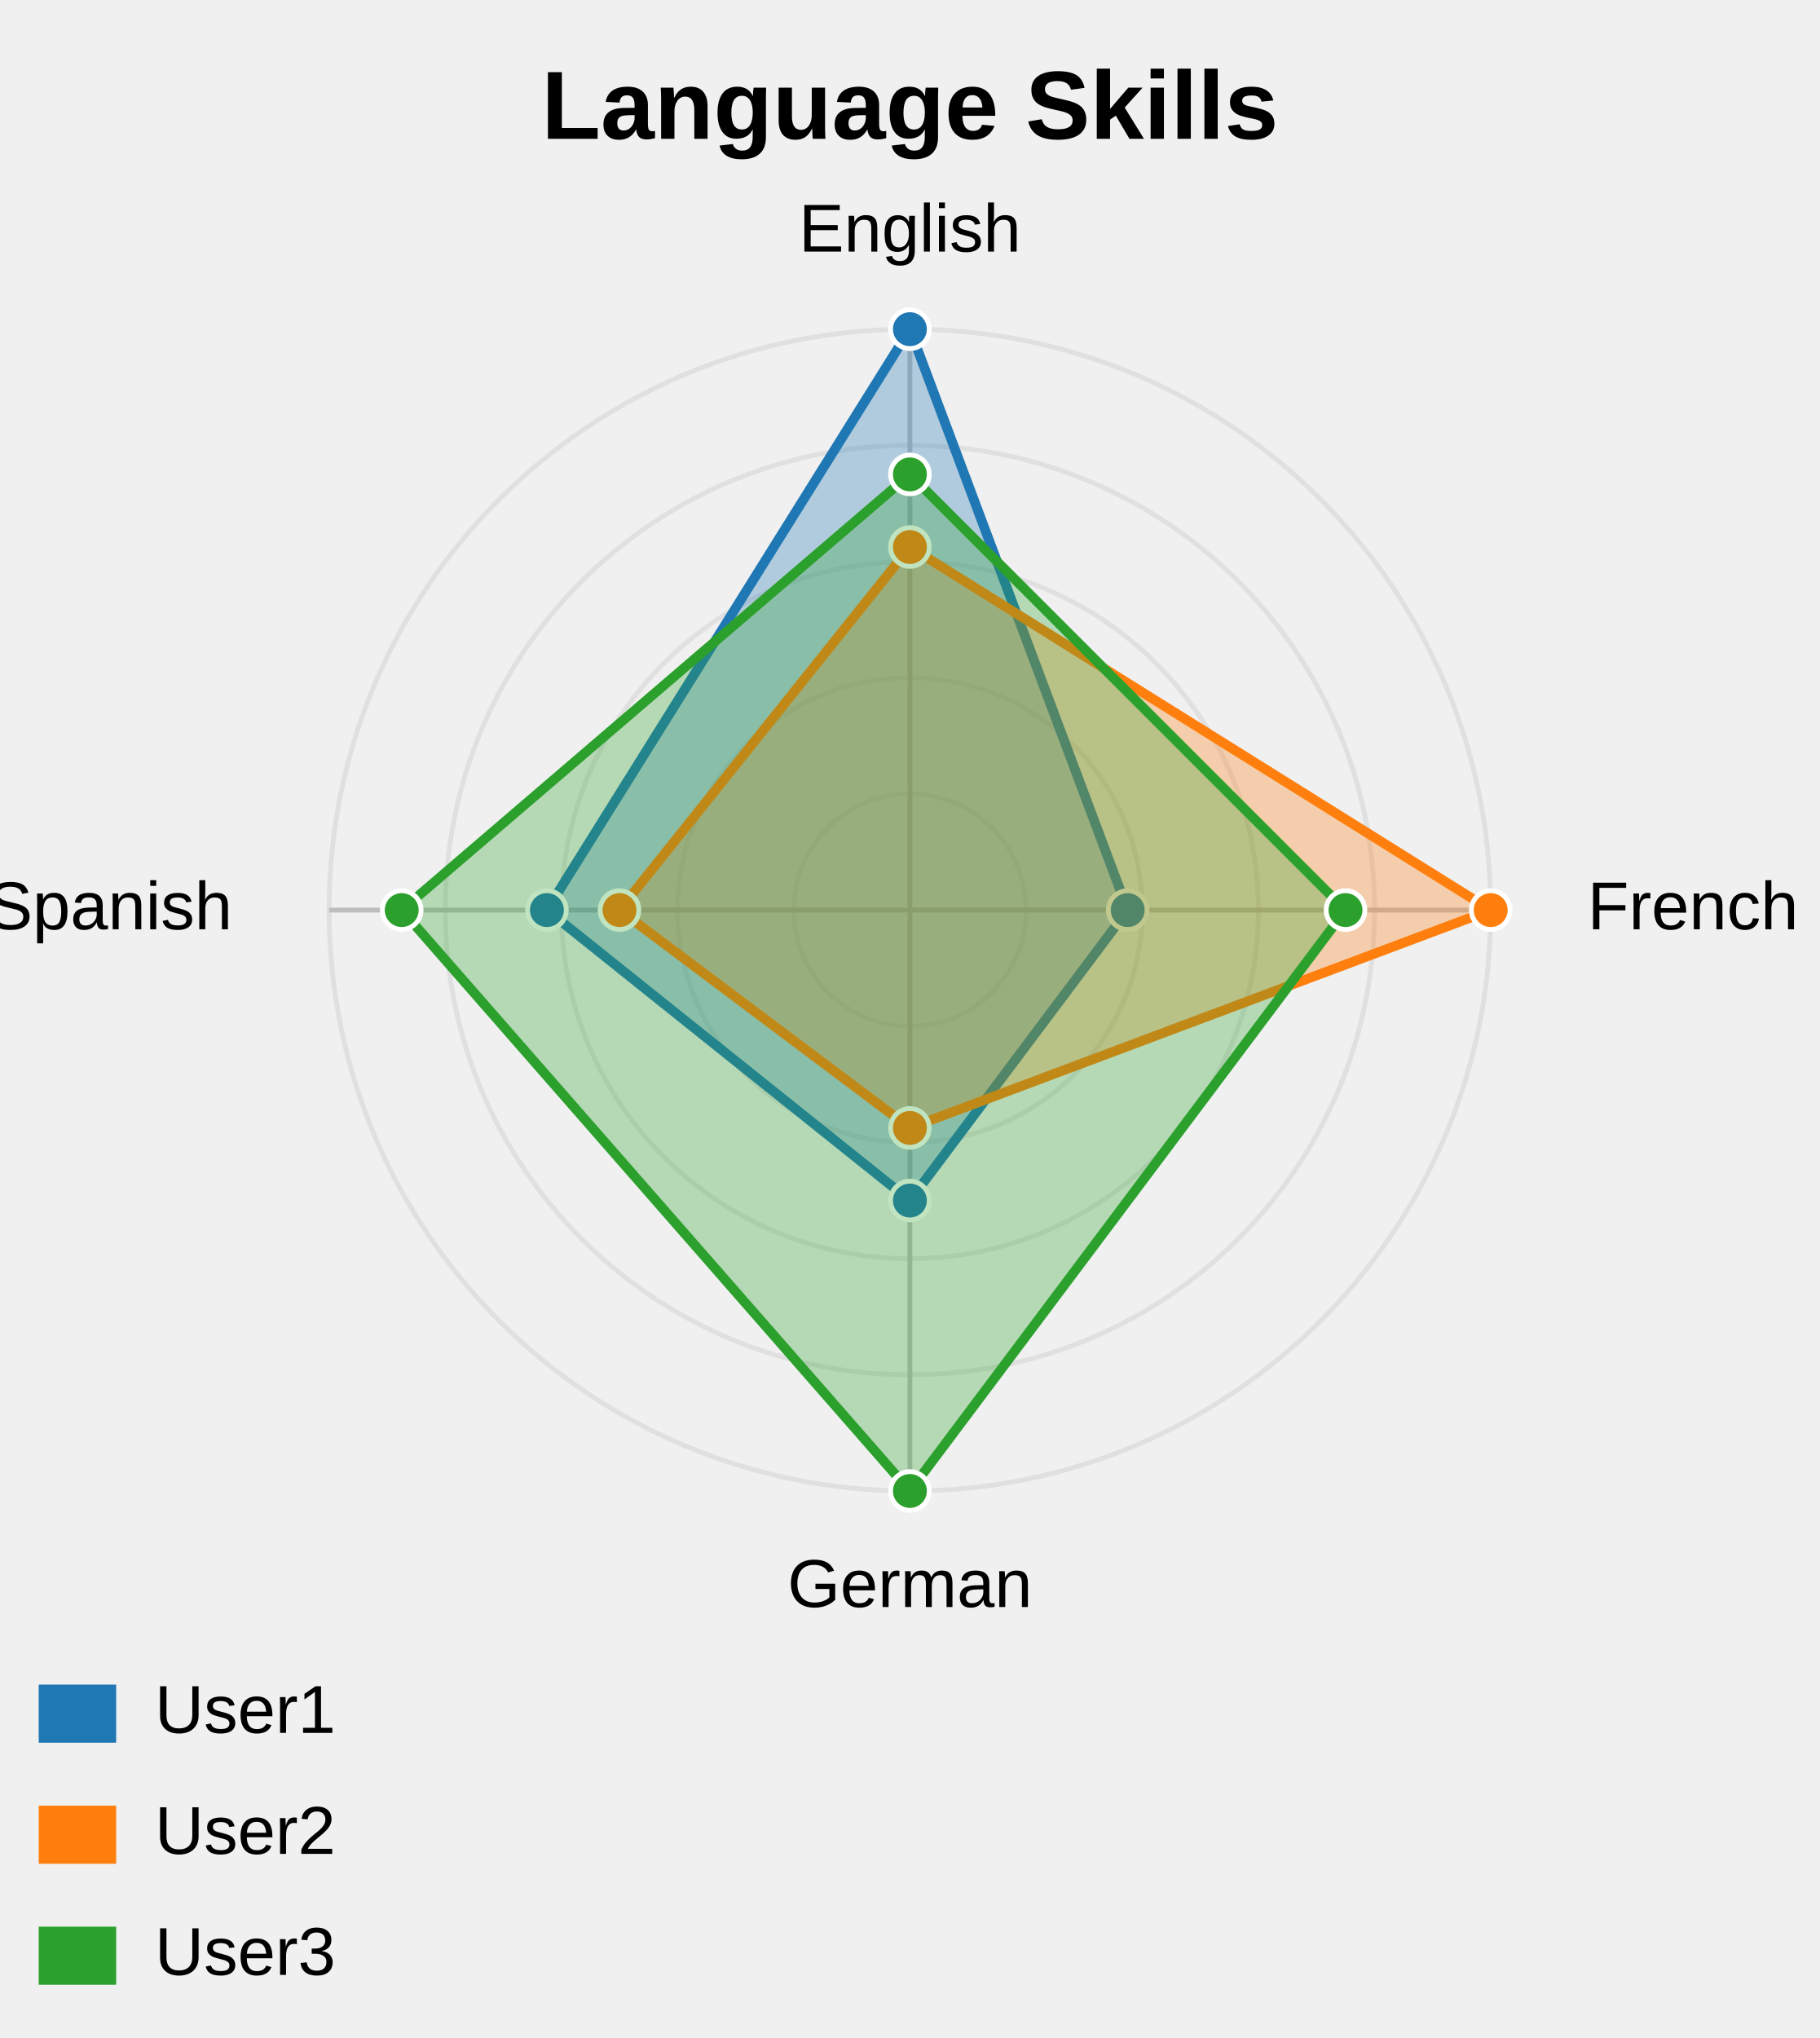
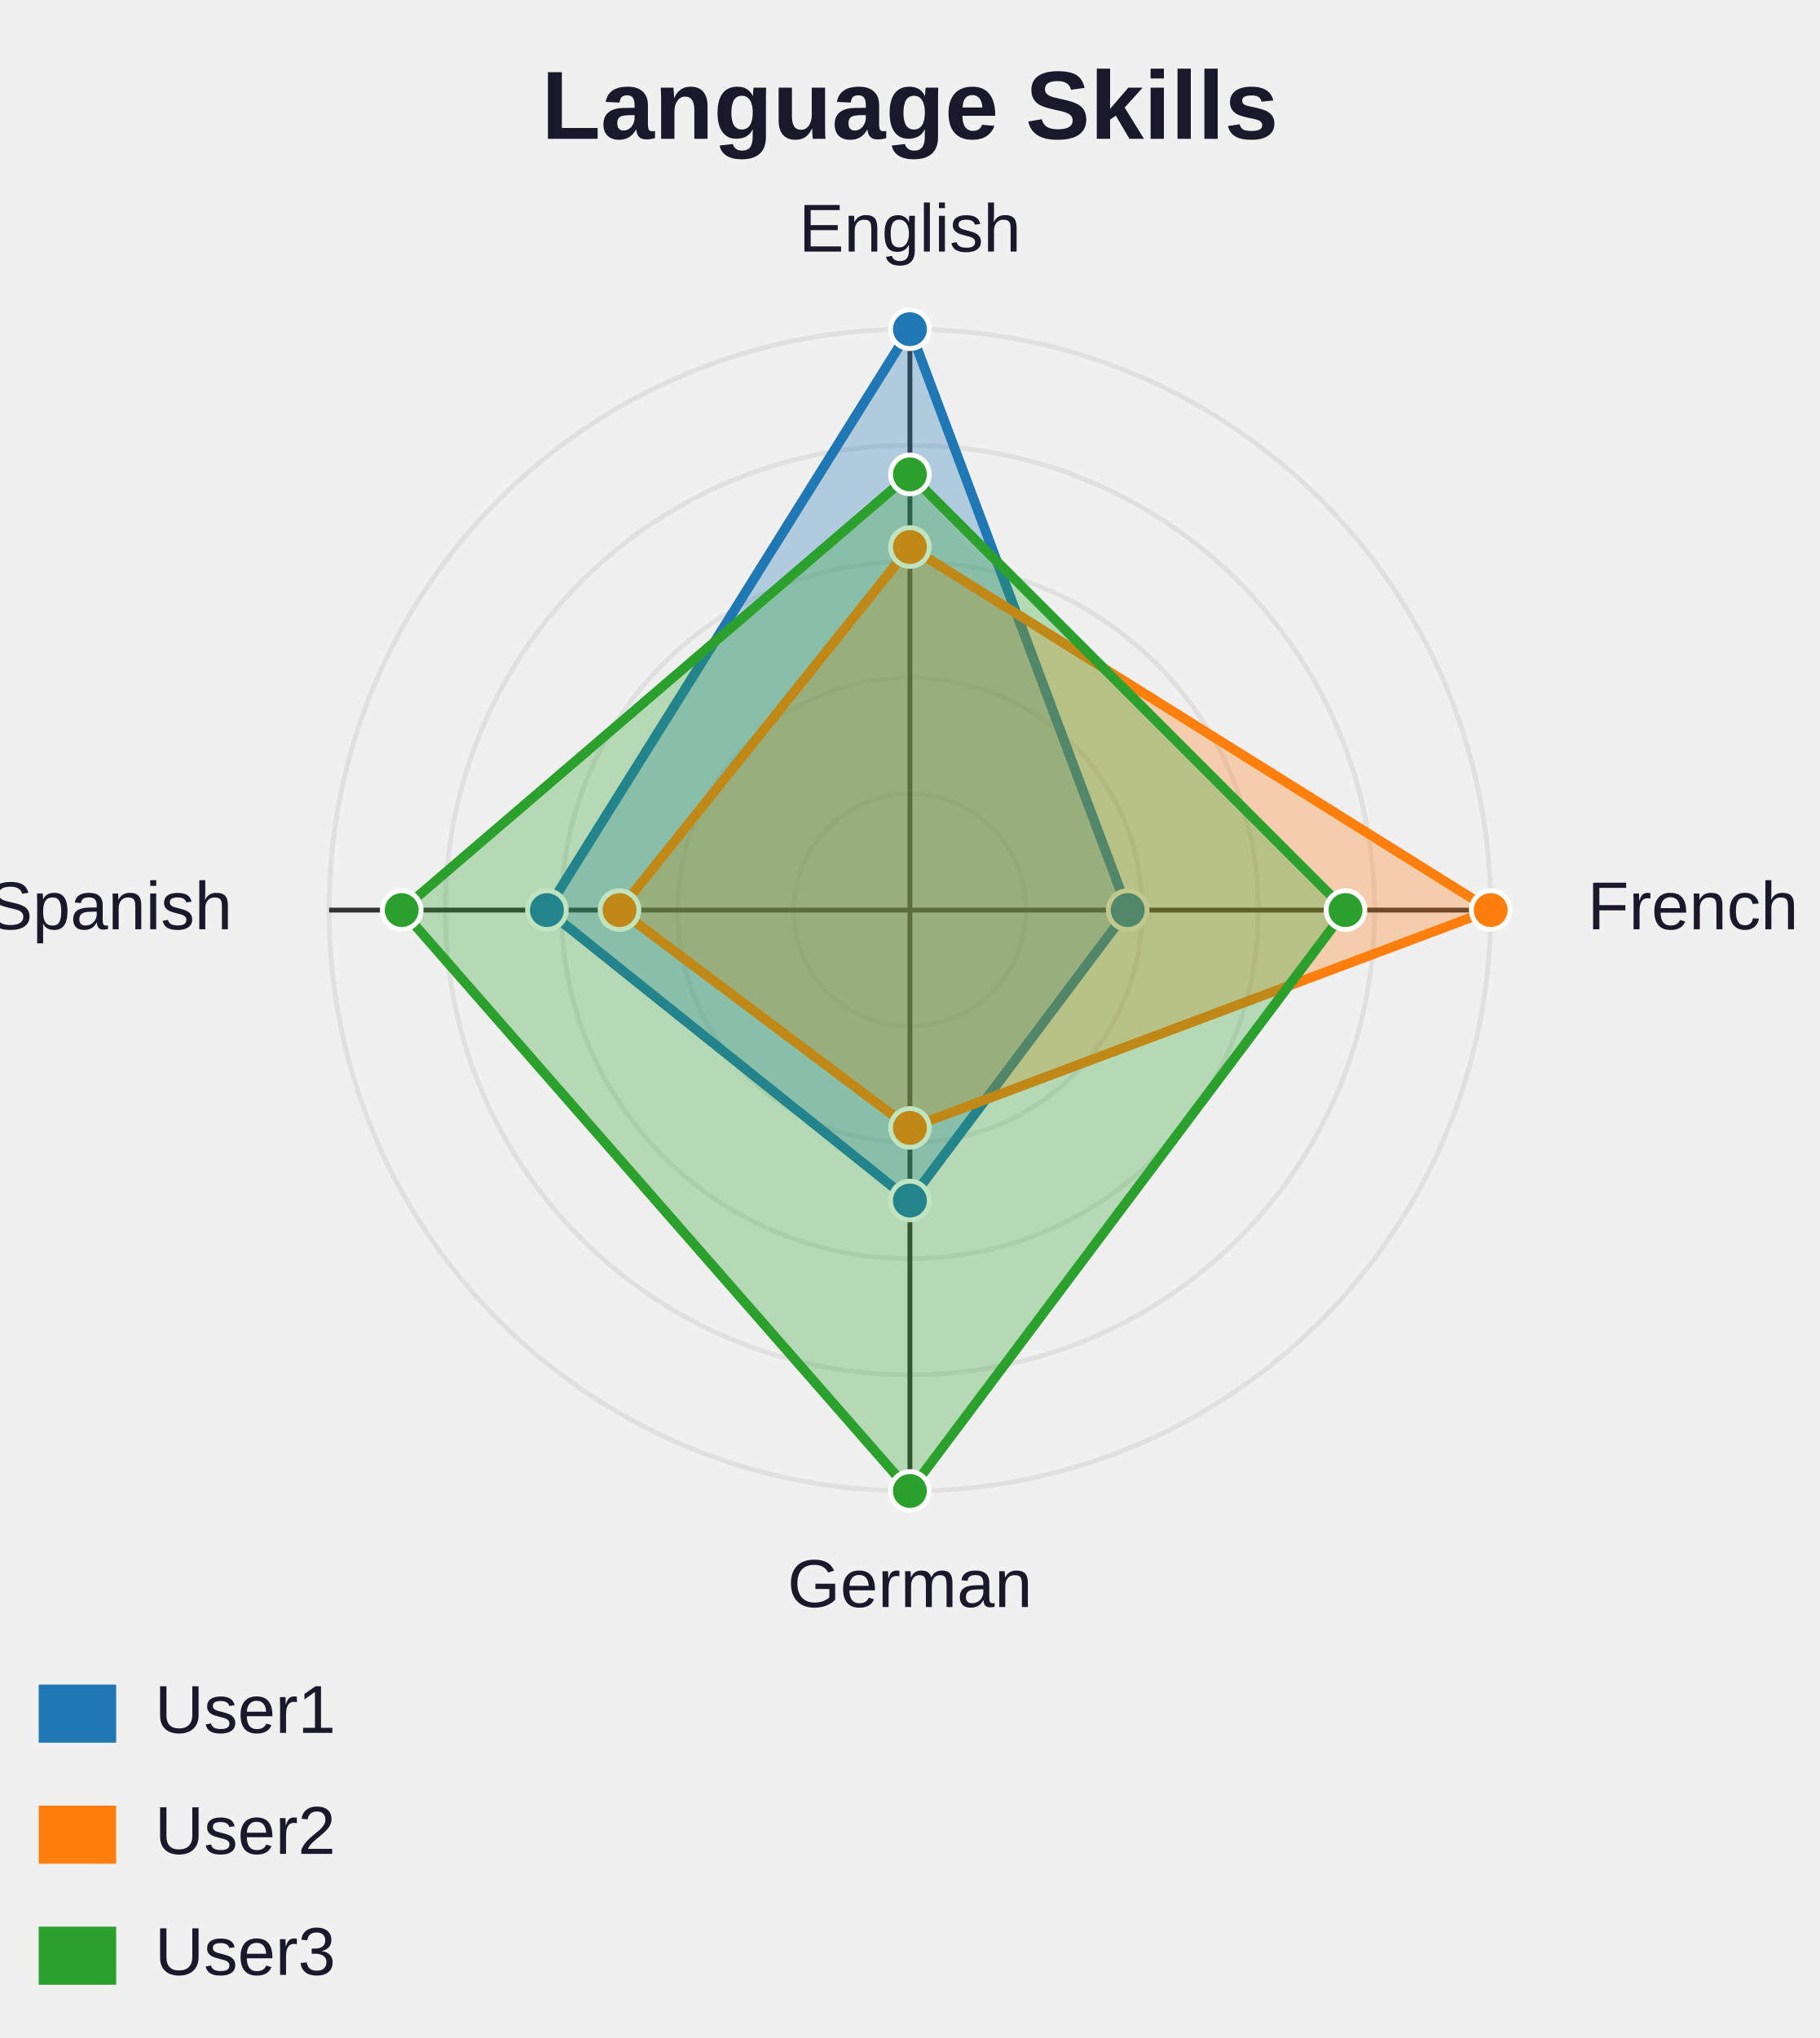
<svg xmlns="http://www.w3.org/2000/svg" id="mermaid-svg" width="100%" viewBox="0 0 376 421" style="max-width: 376px;" role="graphics-document document">
  <g transform="translate(8,8)">
-     <text x="180" y="15" text-anchor="middle" dominant-baseline="middle" font-size="20px" font-family="'trebuchet ms', verdana, arial, sans-serif" font-weight="bold">Language Skills</text>
-     <circle cx="180" cy="180" r="24" fill="none" stroke="#E0E0E0" stroke-width="1" />
-     <circle cx="180" cy="180" r="48" fill="none" stroke="#E0E0E0" stroke-width="1" />
-     <circle cx="180" cy="180" r="72" fill="none" stroke="#E0E0E0" stroke-width="1" />
-     <circle cx="180" cy="180" r="96" fill="none" stroke="#E0E0E0" stroke-width="1" />
-     <circle cx="180" cy="180" r="120" fill="none" stroke="#E0E0E0" stroke-width="1" />
-     <line x1="180" y1="180" x2="180" y2="60" stroke="#BDBDBD" stroke-width="1" />
-     <text x="180" y="40" text-anchor="middle" dominant-baseline="middle" font-size="14px" font-family="'trebuchet ms', verdana, arial, sans-serif">English</text>
-     <line x1="180" y1="180" x2="300" y2="180" stroke="#BDBDBD" stroke-width="1" />
-     <text x="320" y="180" text-anchor="start" dominant-baseline="middle" font-size="14px" font-family="'trebuchet ms', verdana, arial, sans-serif">French</text>
-     <line x1="180" y1="180" x2="180" y2="300" stroke="#BDBDBD" stroke-width="1" />
-     <text x="180" y="320" text-anchor="middle" dominant-baseline="middle" font-size="14px" font-family="'trebuchet ms', verdana, arial, sans-serif">German</text>
-     <line x1="180" y1="180" x2="60" y2="180" stroke="#BDBDBD" stroke-width="1" />
-     <text x="40" y="180" text-anchor="end" dominant-baseline="middle" font-size="14px" font-family="'trebuchet ms', verdana, arial, sans-serif">Spanish</text>
+     <text x="180" y="15" text-anchor="middle" dominant-baseline="middle" font-size="20px" font-family="'trebuchet ms', verdana, arial, sans-serif" font-weight="bold" fill="#1a192b">Language Skills</text>
+     <circle cx="180" cy="180" r="24" fill="none" stroke="#e0e0e0" stroke-width="1" />
+     <circle cx="180" cy="180" r="48" fill="none" stroke="#e0e0e0" stroke-width="1" />
+     <circle cx="180" cy="180" r="72" fill="none" stroke="#e0e0e0" stroke-width="1" />
+     <circle cx="180" cy="180" r="96" fill="none" stroke="#e0e0e0" stroke-width="1" />
+     <circle cx="180" cy="180" r="120" fill="none" stroke="#e0e0e0" stroke-width="1" />
+     <line x1="180" y1="180" x2="180" y2="60" stroke="#333333" stroke-width="1" />
+     <text x="180" y="40" text-anchor="middle" dominant-baseline="middle" font-size="14px" font-family="'trebuchet ms', verdana, arial, sans-serif" fill="#1a192b">English</text>
+     <line x1="180" y1="180" x2="300" y2="180" stroke="#333333" stroke-width="1" />
+     <text x="320" y="180" text-anchor="start" dominant-baseline="middle" font-size="14px" font-family="'trebuchet ms', verdana, arial, sans-serif" fill="#1a192b">French</text>
+     <line x1="180" y1="180" x2="180" y2="300" stroke="#333333" stroke-width="1" />
+     <text x="180" y="320" text-anchor="middle" dominant-baseline="middle" font-size="14px" font-family="'trebuchet ms', verdana, arial, sans-serif" fill="#1a192b">German</text>
+     <line x1="180" y1="180" x2="60" y2="180" stroke="#333333" stroke-width="1" />
+     <text x="40" y="180" text-anchor="end" dominant-baseline="middle" font-size="14px" font-family="'trebuchet ms', verdana, arial, sans-serif" fill="#1a192b">Spanish</text>
    <path d="M 180 60 L 225 180 L 180 240 L 105 180 Z" fill="rgba(31,119,180,0.3)" stroke="#1f77b4" stroke-width="2" />
-     <circle cx="180" cy="60" r="4" fill="#1f77b4" stroke="white" stroke-width="1" />
-     <circle cx="225" cy="180" r="4" fill="#1f77b4" stroke="white" stroke-width="1" />
-     <circle cx="180" cy="240" r="4" fill="#1f77b4" stroke="white" stroke-width="1" />
-     <circle cx="105" cy="180" r="4" fill="#1f77b4" stroke="white" stroke-width="1" />
+     <circle cx="180" cy="60" r="4" fill="#1f77b4" stroke="#ffffff" stroke-width="1" />
+     <circle cx="225" cy="180" r="4" fill="#1f77b4" stroke="#ffffff" stroke-width="1" />
+     <circle cx="180" cy="240" r="4" fill="#1f77b4" stroke="#ffffff" stroke-width="1" />
+     <circle cx="105" cy="180" r="4" fill="#1f77b4" stroke="#ffffff" stroke-width="1" />
    <path d="M 180 105 L 300 180 L 180 225 L 120 180 Z" fill="rgba(255,127,14,0.3)" stroke="#ff7f0e" stroke-width="2" />
-     <circle cx="180" cy="105" r="4" fill="#ff7f0e" stroke="white" stroke-width="1" />
-     <circle cx="300" cy="180" r="4" fill="#ff7f0e" stroke="white" stroke-width="1" />
-     <circle cx="180" cy="225" r="4" fill="#ff7f0e" stroke="white" stroke-width="1" />
-     <circle cx="120" cy="180" r="4" fill="#ff7f0e" stroke="white" stroke-width="1" />
+     <circle cx="180" cy="105" r="4" fill="#ff7f0e" stroke="#ffffff" stroke-width="1" />
+     <circle cx="300" cy="180" r="4" fill="#ff7f0e" stroke="#ffffff" stroke-width="1" />
+     <circle cx="180" cy="225" r="4" fill="#ff7f0e" stroke="#ffffff" stroke-width="1" />
+     <circle cx="120" cy="180" r="4" fill="#ff7f0e" stroke="#ffffff" stroke-width="1" />
    <path d="M 180 90 L 270 180 L 180 300 L 75 180 Z" fill="rgba(44,160,44,0.3)" stroke="#2ca02c" stroke-width="2" />
-     <circle cx="180" cy="90" r="4" fill="#2ca02c" stroke="white" stroke-width="1" />
-     <circle cx="270" cy="180" r="4" fill="#2ca02c" stroke="white" stroke-width="1" />
-     <circle cx="180" cy="300" r="4" fill="#2ca02c" stroke="white" stroke-width="1" />
-     <circle cx="75" cy="180" r="4" fill="#2ca02c" stroke="white" stroke-width="1" />
+     <circle cx="180" cy="90" r="4" fill="#2ca02c" stroke="#ffffff" stroke-width="1" />
+     <circle cx="270" cy="180" r="4" fill="#2ca02c" stroke="#ffffff" stroke-width="1" />
+     <circle cx="180" cy="300" r="4" fill="#2ca02c" stroke="#ffffff" stroke-width="1" />
+     <circle cx="75" cy="180" r="4" fill="#2ca02c" stroke="#ffffff" stroke-width="1" />
    <rect x="0" y="340" width="16" height="12" fill="#1f77b4" />
-     <text x="24" y="346" text-anchor="start" dominant-baseline="middle" font-size="14px" font-family="'trebuchet ms', verdana, arial, sans-serif">User1</text>
+     <text x="24" y="346" text-anchor="start" dominant-baseline="middle" font-size="14px" font-family="'trebuchet ms', verdana, arial, sans-serif" fill="#1a192b">User1</text>
    <rect x="0" y="365" width="16" height="12" fill="#ff7f0e" />
-     <text x="24" y="371" text-anchor="start" dominant-baseline="middle" font-size="14px" font-family="'trebuchet ms', verdana, arial, sans-serif">User2</text>
+     <text x="24" y="371" text-anchor="start" dominant-baseline="middle" font-size="14px" font-family="'trebuchet ms', verdana, arial, sans-serif" fill="#1a192b">User2</text>
    <rect x="0" y="390" width="16" height="12" fill="#2ca02c" />
-     <text x="24" y="396" text-anchor="start" dominant-baseline="middle" font-size="14px" font-family="'trebuchet ms', verdana, arial, sans-serif">User3</text>
+     <text x="24" y="396" text-anchor="start" dominant-baseline="middle" font-size="14px" font-family="'trebuchet ms', verdana, arial, sans-serif" fill="#1a192b">User3</text>
  </g>
</svg>
